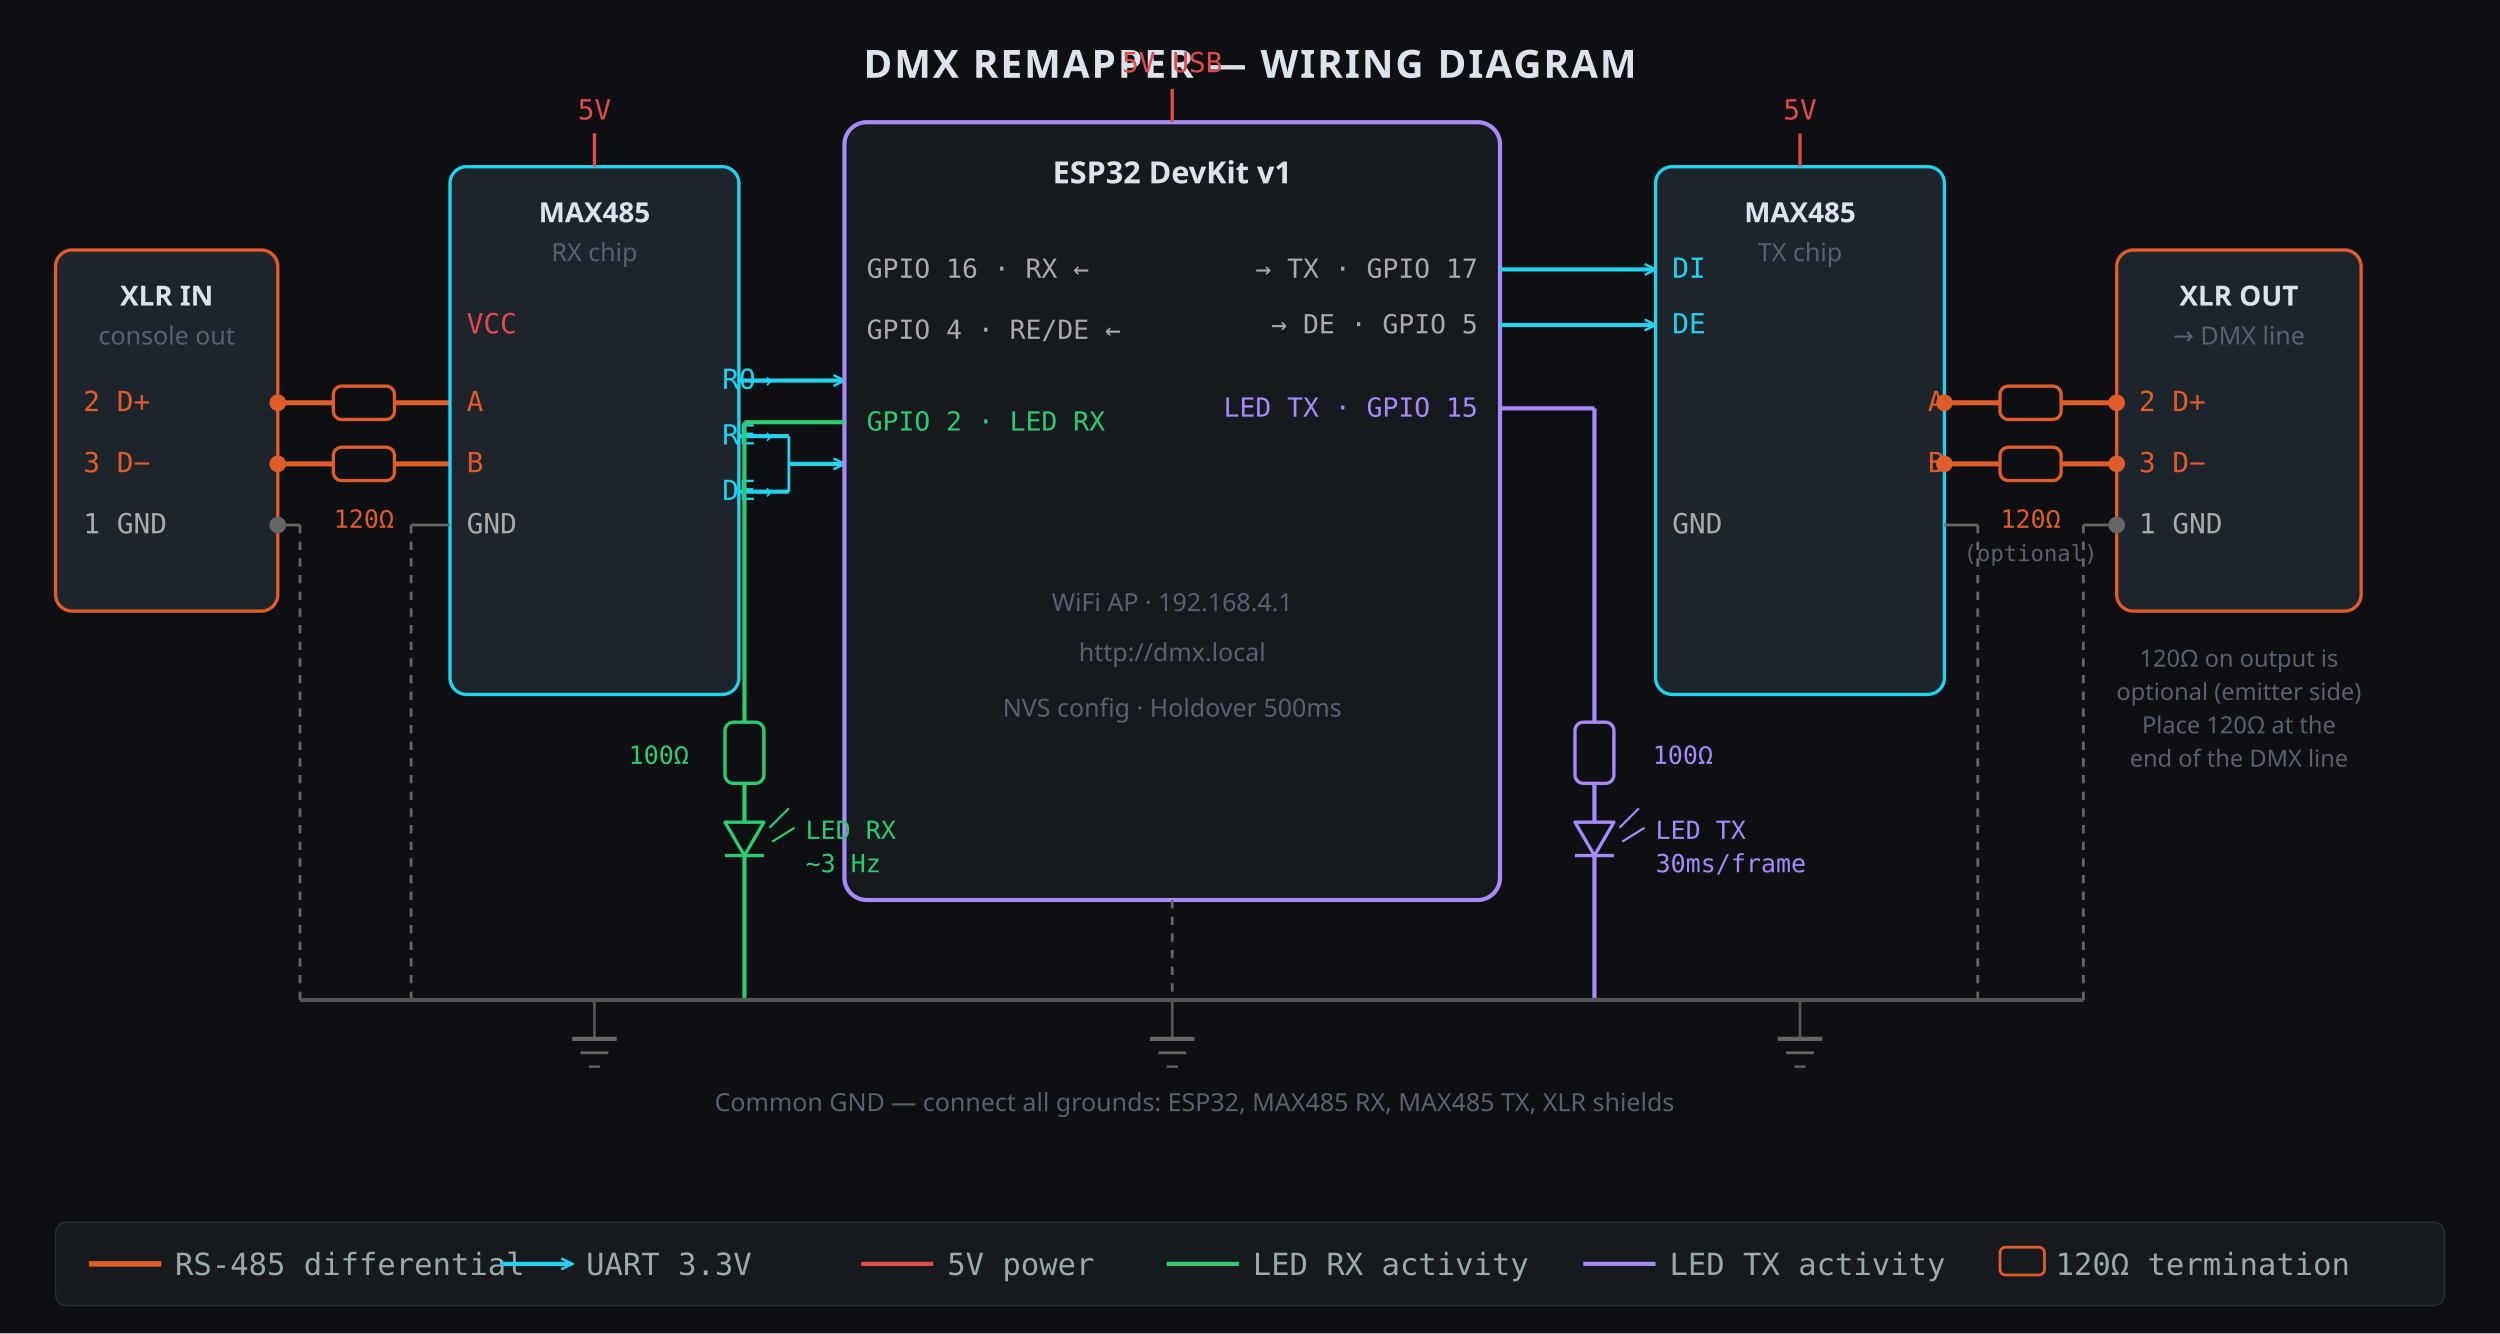
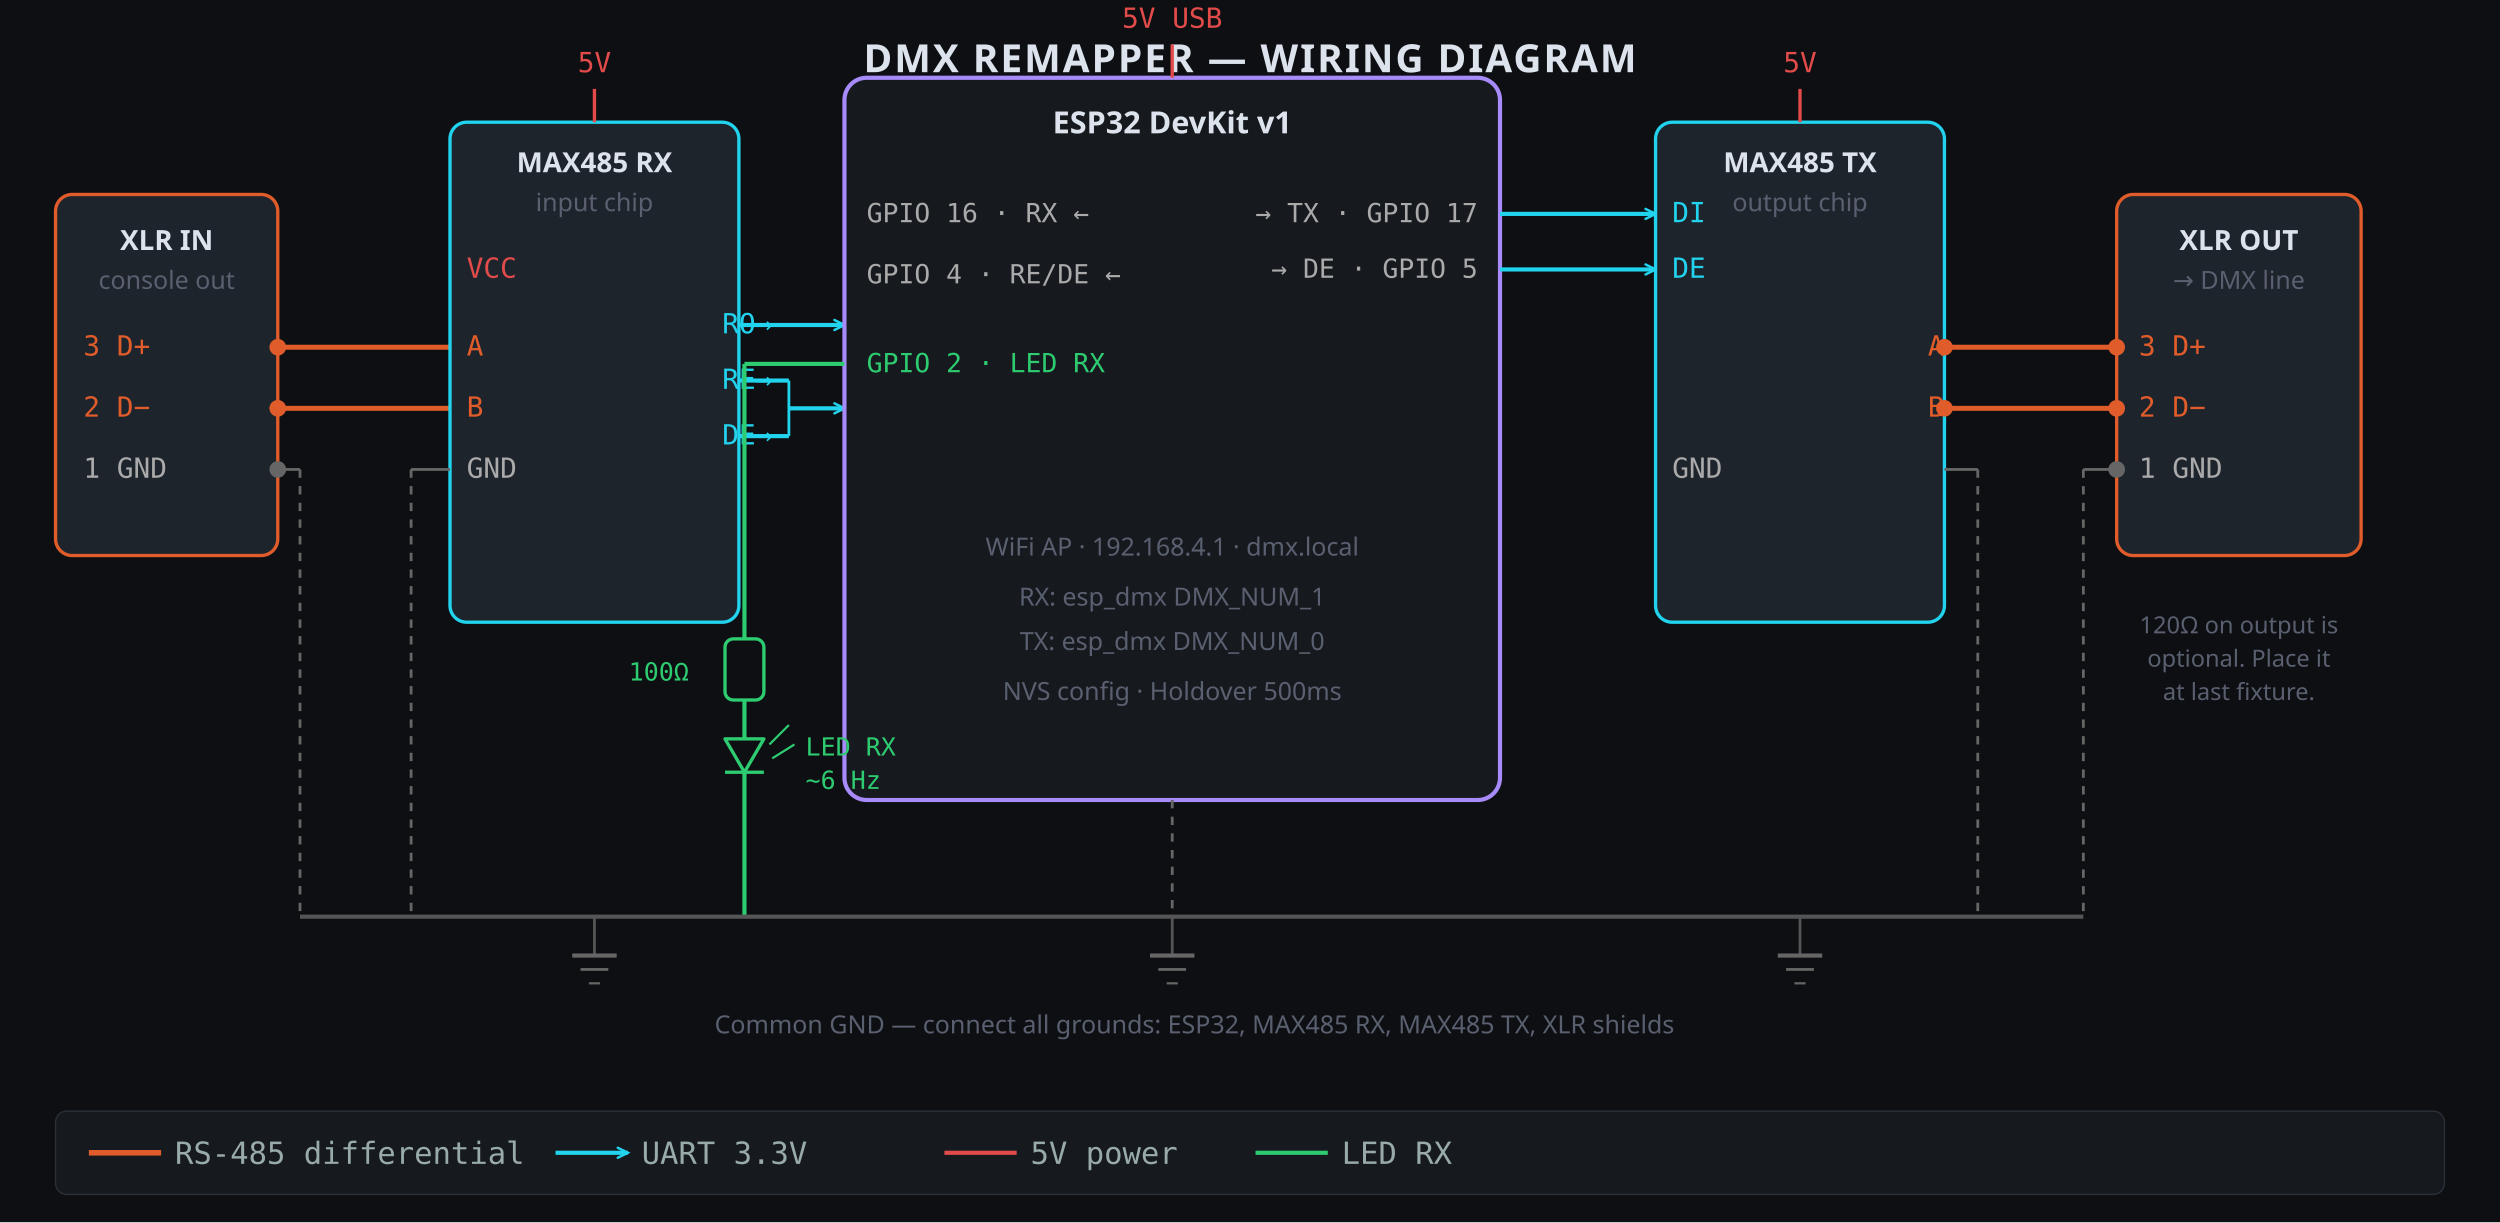
- <svg xmlns="http://www.w3.org/2000/svg" width="900" height="480" viewBox="0 0 900 480" font-family="ui-monospace, 'SF Mono', Consolas, monospace">
-   <rect width="900" height="480" fill="#0d0f12" />
-   <text x="450" y="28" text-anchor="middle" fill="#dde3ec" font-size="14" font-weight="bold" font-family="system-ui, sans-serif" letter-spacing="0.05em">DMX REMAPPER — WIRING DIAGRAM</text>
-   <rect x="20" y="440" width="860" height="30" rx="4" fill="#161a1f" stroke="#2a2f38" stroke-width="0.5" />
-   <line x1="32" y1="455" x2="58" y2="455" stroke="#e05c2a" stroke-width="2" />
-   <text x="63" y="459" fill="#9aa" font-size="11">RS-485 differential</text>
-   <line x1="180" y1="455" x2="206" y2="455" stroke="#22d3ee" stroke-width="1.5" marker-end="url(#arr)" />
-   <text x="211" y="459" fill="#9aa" font-size="11">UART 3.3V</text>
-   <line x1="310" y1="455" x2="336" y2="455" stroke="#e24b4a" stroke-width="1.5" />
-   <text x="341" y="459" fill="#9aa" font-size="11">5V power</text>
-   <line x1="420" y1="455" x2="446" y2="455" stroke="#2ecc71" stroke-width="1.5" />
-   <text x="451" y="459" fill="#9aa" font-size="11">LED RX activity</text>
-   <line x1="570" y1="455" x2="596" y2="455" stroke="#a78bfa" stroke-width="1.5" />
-   <text x="601" y="459" fill="#9aa" font-size="11">LED TX activity</text>
-   <rect x="720" y="449" width="16" height="10" rx="2" fill="none" stroke="#e05c2a" stroke-width="1" />
-   <text x="740" y="459" fill="#9aa" font-size="11">120Ω termination</text>
+ <svg xmlns="http://www.w3.org/2000/svg" width="900" height="440" viewBox="0 0 900 440" font-family="ui-monospace, 'SF Mono', Consolas, monospace">
+   <rect width="900" height="440" fill="#0d0f12" />
+   <text x="450" y="26" text-anchor="middle" fill="#dde3ec" font-size="14" font-weight="bold" font-family="system-ui, sans-serif" letter-spacing="0.05em">DMX REMAPPER — WIRING DIAGRAM</text>
+   <rect x="20" y="400" width="860" height="30" rx="4" fill="#161a1f" stroke="#2a2f38" stroke-width="0.5" />
+   <line x1="32" y1="415" x2="58" y2="415" stroke="#e05c2a" stroke-width="2" />
+   <text x="63" y="419" fill="#9aa" font-size="11">RS-485 differential</text>
+   <line x1="200" y1="415" x2="226" y2="415" stroke="#22d3ee" stroke-width="1.5" marker-end="url(#arr)" />
+   <text x="231" y="419" fill="#9aa" font-size="11">UART 3.3V</text>
+   <line x1="340" y1="415" x2="366" y2="415" stroke="#e24b4a" stroke-width="1.5" />
+   <text x="371" y="419" fill="#9aa" font-size="11">5V power</text>
+   <line x1="452" y1="415" x2="478" y2="415" stroke="#2ecc71" stroke-width="1.5" />
+   <text x="483" y="419" fill="#9aa" font-size="11">LED RX</text>
  <defs>
    <marker id="arr" viewBox="0 0 10 10" refX="8" refY="5" markerWidth="4" markerHeight="4" orient="auto">
      <path d="M2 2L8 5L2 8" fill="none" stroke="#22d3ee" stroke-width="1.5" stroke-linecap="round" />
    </marker>
-     <marker id="arr-muted" viewBox="0 0 10 10" refX="8" refY="5" markerWidth="4" markerHeight="4" orient="auto">
-       <path d="M2 2L8 5L2 8" fill="none" stroke="#22d3ee" stroke-width="1.5" stroke-linecap="round" />
-     </marker>
  </defs>
-   <rect x="20" y="90" width="80" height="130" rx="6" fill="#1e242c" stroke="#e05c2a" stroke-width="1.2" />
-   <text x="60" y="110" text-anchor="middle" fill="#dde3ec" font-size="10" font-weight="bold" font-family="system-ui,sans-serif">XLR IN</text>
-   <text x="60" y="124" text-anchor="middle" fill="#5a6070" font-size="9" font-family="system-ui,sans-serif">console out</text>
-   <text x="30" y="148" fill="#e05c2a" font-size="10">2 D+</text>
-   <text x="30" y="170" fill="#e05c2a" font-size="10">3 D−</text>
-   <text x="30" y="192" fill="#aaa" font-size="10">1 GND</text>
-   <circle cx="100" cy="145" r="3" fill="#e05c2a" />
-   <circle cx="100" cy="167" r="3" fill="#e05c2a" />
-   <circle cx="100" cy="189" r="3" fill="#666" />
-   <line x1="100" y1="145" x2="120" y2="145" stroke="#e05c2a" stroke-width="1.8" />
-   <rect x="120" y="139" width="22" height="12" rx="3" fill="none" stroke="#e05c2a" stroke-width="1.2" />
-   <line x1="142" y1="145" x2="162" y2="145" stroke="#e05c2a" stroke-width="1.8" />
-   <line x1="100" y1="167" x2="120" y2="167" stroke="#e05c2a" stroke-width="1.8" />
-   <rect x="120" y="161" width="22" height="12" rx="3" fill="none" stroke="#e05c2a" stroke-width="1.2" />
-   <line x1="142" y1="167" x2="162" y2="167" stroke="#e05c2a" stroke-width="1.8" />
-   <text x="131" y="190" text-anchor="middle" fill="#e05c2a" font-size="9">120Ω</text>
-   <line x1="100" y1="189" x2="108" y2="189" stroke="#666" stroke-width="1" />
-   <line x1="108" y1="189" x2="108" y2="360" stroke="#666" stroke-width="1" stroke-dasharray="3,3" />
-   <rect x="162" y="60" width="104" height="190" rx="6" fill="#1e242c" stroke="#22d3ee" stroke-width="1.2" />
-   <text x="214" y="80" text-anchor="middle" fill="#dde3ec" font-size="10" font-weight="bold" font-family="system-ui,sans-serif">MAX485</text>
-   <text x="214" y="94" text-anchor="middle" fill="#5a6070" font-size="9" font-family="system-ui,sans-serif">RX chip</text>
-   <text x="168" y="148" fill="#e05c2a" font-size="10">A</text>
-   <text x="168" y="170" fill="#e05c2a" font-size="10">B</text>
-   <text x="168" y="192" fill="#aaa" font-size="10">GND</text>
-   <text x="168" y="120" fill="#e24b4a" font-size="10">VCC</text>
-   <text x="260" y="140" fill="#22d3ee" font-size="10">RO→</text>
-   <text x="260" y="160" fill="#22d3ee" font-size="10">RE→</text>
-   <text x="260" y="180" fill="#22d3ee" font-size="10">DE→</text>
-   <line x1="214" y1="60" x2="214" y2="48" stroke="#e24b4a" stroke-width="1.2" />
-   <text x="214" y="43" text-anchor="middle" fill="#e24b4a" font-size="10">5V</text>
-   <line x1="162" y1="189" x2="148" y2="189" stroke="#666" stroke-width="1" />
-   <line x1="148" y1="189" x2="148" y2="360" stroke="#666" stroke-width="1" stroke-dasharray="3,3" />
-   <line x1="266" y1="137" x2="304" y2="137" stroke="#22d3ee" stroke-width="1.5" marker-end="url(#arr)" />
+   <rect x="20" y="70" width="80" height="130" rx="6" fill="#1e242c" stroke="#e05c2a" stroke-width="1.2" />
+   <text x="60" y="90" text-anchor="middle" fill="#dde3ec" font-size="10" font-weight="bold" font-family="system-ui">XLR IN</text>
+   <text x="60" y="104" text-anchor="middle" fill="#5a6070" font-size="9" font-family="system-ui">console out</text>
+   <text x="30" y="128" fill="#e05c2a" font-size="10">3 D+</text>
+   <text x="30" y="150" fill="#e05c2a" font-size="10">2 D−</text>
+   <text x="30" y="172" fill="#aaa" font-size="10">1 GND</text>
+   <circle cx="100" cy="125" r="3" fill="#e05c2a" />
+   <circle cx="100" cy="147" r="3" fill="#e05c2a" />
+   <circle cx="100" cy="169" r="3" fill="#666" />
+   <line x1="100" y1="125" x2="162" y2="125" stroke="#e05c2a" stroke-width="1.8" />
+   <line x1="100" y1="147" x2="162" y2="147" stroke="#e05c2a" stroke-width="1.8" />
+   <line x1="100" y1="169" x2="108" y2="169" stroke="#666" stroke-width="1" />
+   <line x1="108" y1="169" x2="108" y2="330" stroke="#666" stroke-width="1" stroke-dasharray="3,3" />
+   <rect x="162" y="44" width="104" height="180" rx="6" fill="#1e242c" stroke="#22d3ee" stroke-width="1.2" />
+   <text x="214" y="62" text-anchor="middle" fill="#dde3ec" font-size="10" font-weight="bold" font-family="system-ui">MAX485 RX</text>
+   <text x="214" y="76" text-anchor="middle" fill="#5a6070" font-size="9" font-family="system-ui">input chip</text>
+   <text x="168" y="128" fill="#e05c2a" font-size="10">A</text>
+   <text x="168" y="150" fill="#e05c2a" font-size="10">B</text>
+   <text x="168" y="172" fill="#aaa" font-size="10">GND</text>
+   <text x="168" y="100" fill="#e24b4a" font-size="10">VCC</text>
+   <text x="260" y="120" fill="#22d3ee" font-size="10">RO→</text>
+   <text x="260" y="140" fill="#22d3ee" font-size="10">RE→</text>
+   <text x="260" y="160" fill="#22d3ee" font-size="10">DE→</text>
+   <line x1="214" y1="44" x2="214" y2="32" stroke="#e24b4a" stroke-width="1.2" />
+   <text x="214" y="26" text-anchor="middle" fill="#e24b4a" font-size="10">5V</text>
+   <line x1="162" y1="169" x2="148" y2="169" stroke="#666" stroke-width="1" />
+   <line x1="148" y1="169" x2="148" y2="330" stroke="#666" stroke-width="1" stroke-dasharray="3,3" />
+   <line x1="266" y1="117" x2="304" y2="117" stroke="#22d3ee" stroke-width="1.5" marker-end="url(#arr)" />
+   <line x1="266" y1="137" x2="284" y2="137" stroke="#22d3ee" stroke-width="1.5" />
  <line x1="266" y1="157" x2="284" y2="157" stroke="#22d3ee" stroke-width="1.5" />
-   <line x1="266" y1="177" x2="284" y2="177" stroke="#22d3ee" stroke-width="1.5" />
-   <line x1="284" y1="157" x2="284" y2="177" stroke="#22d3ee" stroke-width="1" />
-   <line x1="284" y1="167" x2="304" y2="167" stroke="#22d3ee" stroke-width="1.5" marker-end="url(#arr)" />
-   <rect x="304" y="44" width="236" height="280" rx="8" fill="#161a1f" stroke="#a78bfa" stroke-width="1.5" />
-   <text x="422" y="66" text-anchor="middle" fill="#dde3ec" font-size="11" font-weight="bold" font-family="system-ui,sans-serif">ESP32 DevKit v1</text>
-   <text x="312" y="100" fill="#aaa" font-size="9.5">GPIO 16 · RX ←</text>
-   <text x="312" y="122" fill="#aaa" font-size="9.5">GPIO 4  · RE/DE ←</text>
-   <text x="312" y="155" fill="#2ecc71" font-size="9.5">GPIO 2  · LED RX</text>
-   <text x="532" y="100" text-anchor="end" fill="#aaa" font-size="9.5">→ TX · GPIO 17</text>
-   <text x="532" y="120" text-anchor="end" fill="#aaa" font-size="9.5">→ DE · GPIO 5</text>
-   <text x="532" y="150" text-anchor="end" fill="#a78bfa" font-size="9.5">LED TX · GPIO 15</text>
-   <line x1="422" y1="44" x2="422" y2="32" stroke="#e24b4a" stroke-width="1.2" />
-   <text x="422" y="26" text-anchor="middle" fill="#e24b4a" font-size="10">5V USB</text>
-   <text x="422" y="220" text-anchor="middle" fill="#5a6070" font-size="9" font-family="system-ui,sans-serif">WiFi AP · 192.168.4.1</text>
-   <text x="422" y="238" text-anchor="middle" fill="#5a6070" font-size="9" font-family="system-ui,sans-serif">http://dmx.local</text>
-   <text x="422" y="258" text-anchor="middle" fill="#5a6070" font-size="9" font-family="system-ui,sans-serif">NVS config · Holdover 500ms</text>
-   <line x1="422" y1="324" x2="422" y2="360" stroke="#666" stroke-width="1" stroke-dasharray="3,3" />
-   <line x1="304" y1="152" x2="268" y2="152" stroke="#2ecc71" stroke-width="1.5" />
-   <line x1="268" y1="152" x2="268" y2="260" stroke="#2ecc71" stroke-width="1.5" />
-   <rect x="261" y="260" width="14" height="22" rx="3" fill="none" stroke="#2ecc71" stroke-width="1.2" />
-   <text x="248" y="275" text-anchor="end" fill="#2ecc71" font-size="9">100Ω</text>
-   <line x1="268" y1="282" x2="268" y2="296" stroke="#2ecc71" stroke-width="1.5" />
-   <polygon points="261,296 275,296 268,308" fill="none" stroke="#2ecc71" stroke-width="1.2" stroke-linejoin="round" />
-   <line x1="261" y1="308" x2="275" y2="308" stroke="#2ecc71" stroke-width="1.2" />
-   <line x1="277" y1="298" x2="284" y2="291" stroke="#2ecc71" stroke-width="0.8" />
-   <line x1="278" y1="303" x2="286" y2="298" stroke="#2ecc71" stroke-width="0.8" />
-   <text x="290" y="302" fill="#2ecc71" font-size="9">LED RX</text>
-   <text x="290" y="314" fill="#2ecc71" font-size="9">~3 Hz</text>
-   <line x1="268" y1="308" x2="268" y2="360" stroke="#2ecc71" stroke-width="1.5" />
-   <line x1="540" y1="147" x2="574" y2="147" stroke="#a78bfa" stroke-width="1.5" />
-   <line x1="574" y1="147" x2="574" y2="260" stroke="#a78bfa" stroke-width="1.5" />
-   <rect x="567" y="260" width="14" height="22" rx="3" fill="none" stroke="#a78bfa" stroke-width="1.2" />
-   <text x="595" y="275" fill="#a78bfa" font-size="9">100Ω</text>
-   <line x1="574" y1="282" x2="574" y2="296" stroke="#a78bfa" stroke-width="1.5" />
-   <polygon points="567,296 581,296 574,308" fill="none" stroke="#a78bfa" stroke-width="1.2" stroke-linejoin="round" />
-   <line x1="567" y1="308" x2="581" y2="308" stroke="#a78bfa" stroke-width="1.2" />
-   <line x1="583" y1="298" x2="590" y2="291" stroke="#a78bfa" stroke-width="0.8" />
-   <line x1="584" y1="303" x2="592" y2="298" stroke="#a78bfa" stroke-width="0.8" />
-   <text x="596" y="302" fill="#a78bfa" font-size="9">LED TX</text>
-   <text x="596" y="314" fill="#a78bfa" font-size="9">30ms/frame</text>
-   <line x1="574" y1="308" x2="574" y2="360" stroke="#a78bfa" stroke-width="1.5" />
+   <line x1="284" y1="137" x2="284" y2="157" stroke="#22d3ee" stroke-width="1" />
+   <line x1="284" y1="147" x2="304" y2="147" stroke="#22d3ee" stroke-width="1.5" marker-end="url(#arr)" />
+   <rect x="304" y="28" width="236" height="260" rx="8" fill="#161a1f" stroke="#a78bfa" stroke-width="1.5" />
+   <text x="422" y="48" text-anchor="middle" fill="#dde3ec" font-size="11" font-weight="bold" font-family="system-ui">ESP32 DevKit v1</text>
+   <text x="312" y="80" fill="#aaa" font-size="9.5">GPIO 16 · RX ←</text>
+   <text x="312" y="102" fill="#aaa" font-size="9.5">GPIO 4  · RE/DE ←</text>
+   <text x="312" y="134" fill="#2ecc71" font-size="9.5">GPIO 2  · LED RX</text>
+   <text x="532" y="80" text-anchor="end" fill="#aaa" font-size="9.5">→ TX · GPIO 17</text>
+   <text x="532" y="100" text-anchor="end" fill="#aaa" font-size="9.5">→ DE · GPIO 5</text>
+   <text x="422" y="200" text-anchor="middle" fill="#5a6070" font-size="9" font-family="system-ui">WiFi AP · 192.168.4.1 · dmx.local</text>
+   <text x="422" y="218" text-anchor="middle" fill="#5a6070" font-size="9" font-family="system-ui">RX: esp_dmx DMX_NUM_1</text>
+   <text x="422" y="234" text-anchor="middle" fill="#5a6070" font-size="9" font-family="system-ui">TX: esp_dmx DMX_NUM_0</text>
+   <text x="422" y="252" text-anchor="middle" fill="#5a6070" font-size="9" font-family="system-ui">NVS config · Holdover 500ms</text>
+   <line x1="422" y1="28" x2="422" y2="16" stroke="#e24b4a" stroke-width="1.2" />
+   <text x="422" y="10" text-anchor="middle" fill="#e24b4a" font-size="10">5V USB</text>
+   <line x1="422" y1="288" x2="422" y2="330" stroke="#666" stroke-width="1" stroke-dasharray="3,3" />
+   <line x1="304" y1="131" x2="268" y2="131" stroke="#2ecc71" stroke-width="1.5" />
+   <line x1="268" y1="131" x2="268" y2="230" stroke="#2ecc71" stroke-width="1.5" />
+   <rect x="261" y="230" width="14" height="22" rx="3" fill="none" stroke="#2ecc71" stroke-width="1.2" />
+   <text x="248" y="245" text-anchor="end" fill="#2ecc71" font-size="9">100Ω</text>
+   <line x1="268" y1="252" x2="268" y2="266" stroke="#2ecc71" stroke-width="1.5" />
+   <polygon points="261,266 275,266 268,278" fill="none" stroke="#2ecc71" stroke-width="1.2" stroke-linejoin="round" />
+   <line x1="261" y1="278" x2="275" y2="278" stroke="#2ecc71" stroke-width="1.2" />
+   <line x1="277" y1="268" x2="284" y2="261" stroke="#2ecc71" stroke-width="0.8" />
+   <line x1="278" y1="273" x2="286" y2="268" stroke="#2ecc71" stroke-width="0.8" />
+   <text x="290" y="272" fill="#2ecc71" font-size="9">LED RX</text>
+   <text x="290" y="284" fill="#2ecc71" font-size="9">~6 Hz</text>
+   <line x1="268" y1="278" x2="268" y2="330" stroke="#2ecc71" stroke-width="1.5" />
+   <line x1="540" y1="77" x2="596" y2="77" stroke="#22d3ee" stroke-width="1.5" marker-end="url(#arr)" />
  <line x1="540" y1="97" x2="596" y2="97" stroke="#22d3ee" stroke-width="1.5" marker-end="url(#arr)" />
-   <line x1="540" y1="117" x2="596" y2="117" stroke="#22d3ee" stroke-width="1.5" marker-end="url(#arr)" />
-   <rect x="596" y="60" width="104" height="190" rx="6" fill="#1e242c" stroke="#22d3ee" stroke-width="1.2" />
-   <text x="648" y="80" text-anchor="middle" fill="#dde3ec" font-size="10" font-weight="bold" font-family="system-ui,sans-serif">MAX485</text>
-   <text x="648" y="94" text-anchor="middle" fill="#5a6070" font-size="9" font-family="system-ui,sans-serif">TX chip</text>
-   <text x="602" y="100" fill="#22d3ee" font-size="10">DI</text>
-   <text x="602" y="120" fill="#22d3ee" font-size="10">DE</text>
-   <text x="602" y="192" fill="#aaa" font-size="10">GND</text>
-   <text x="694" y="148" fill="#e05c2a" font-size="10">A</text>
-   <text x="694" y="170" fill="#e05c2a" font-size="10">B</text>
-   <line x1="648" y1="60" x2="648" y2="48" stroke="#e24b4a" stroke-width="1.2" />
-   <text x="648" y="43" text-anchor="middle" fill="#e24b4a" font-size="10">5V</text>
-   <line x1="700" y1="189" x2="712" y2="189" stroke="#666" stroke-width="1" />
-   <line x1="712" y1="189" x2="712" y2="360" stroke="#666" stroke-width="1" stroke-dasharray="3,3" />
-   <circle cx="700" cy="145" r="3" fill="#e05c2a" />
-   <circle cx="700" cy="167" r="3" fill="#e05c2a" />
-   <line x1="700" y1="145" x2="720" y2="145" stroke="#e05c2a" stroke-width="1.8" />
-   <rect x="720" y="139" width="22" height="12" rx="3" fill="none" stroke="#e05c2a" stroke-width="1.2" />
-   <line x1="742" y1="145" x2="762" y2="145" stroke="#e05c2a" stroke-width="1.8" />
-   <line x1="700" y1="167" x2="720" y2="167" stroke="#e05c2a" stroke-width="1.8" />
-   <rect x="720" y="161" width="22" height="12" rx="3" fill="none" stroke="#e05c2a" stroke-width="1.2" />
-   <line x1="742" y1="167" x2="762" y2="167" stroke="#e05c2a" stroke-width="1.8" />
-   <text x="731" y="190" text-anchor="middle" fill="#e05c2a" font-size="9">120Ω</text>
-   <text x="731" y="202" text-anchor="middle" fill="#5a6070" font-size="8">(optional)</text>
-   <rect x="762" y="90" width="88" height="130" rx="6" fill="#1e242c" stroke="#e05c2a" stroke-width="1.2" />
-   <text x="806" y="110" text-anchor="middle" fill="#dde3ec" font-size="10" font-weight="bold" font-family="system-ui,sans-serif">XLR OUT</text>
-   <text x="806" y="124" text-anchor="middle" fill="#5a6070" font-size="9" font-family="system-ui,sans-serif">→ DMX line</text>
-   <text x="770" y="148" fill="#e05c2a" font-size="10">2 D+</text>
-   <text x="770" y="170" fill="#e05c2a" font-size="10">3 D−</text>
-   <text x="770" y="192" fill="#aaa" font-size="10">1 GND</text>
-   <circle cx="762" cy="145" r="3" fill="#e05c2a" />
-   <circle cx="762" cy="167" r="3" fill="#e05c2a" />
-   <circle cx="762" cy="189" r="3" fill="#666" />
-   <line x1="762" y1="189" x2="750" y2="189" stroke="#666" stroke-width="1" />
-   <line x1="750" y1="189" x2="750" y2="360" stroke="#666" stroke-width="1" stroke-dasharray="3,3" />
-   <line x1="108" y1="360" x2="750" y2="360" stroke="#555" stroke-width="1.5" />
-   <line x1="214" y1="360" x2="214" y2="374" stroke="#555" stroke-width="1" />
-   <line x1="206" y1="374" x2="222" y2="374" stroke="#666" stroke-width="1.5" />
-   <line x1="209" y1="379" x2="219" y2="379" stroke="#666" stroke-width="1" />
-   <line x1="212" y1="384" x2="216" y2="384" stroke="#666" stroke-width="0.8" />
-   <line x1="422" y1="360" x2="422" y2="374" stroke="#555" stroke-width="1" />
-   <line x1="414" y1="374" x2="430" y2="374" stroke="#666" stroke-width="1.5" />
-   <line x1="417" y1="379" x2="427" y2="379" stroke="#666" stroke-width="1" />
-   <line x1="420" y1="384" x2="424" y2="384" stroke="#666" stroke-width="0.8" />
-   <line x1="648" y1="360" x2="648" y2="374" stroke="#555" stroke-width="1" />
-   <line x1="640" y1="374" x2="656" y2="374" stroke="#666" stroke-width="1.5" />
-   <line x1="643" y1="379" x2="653" y2="379" stroke="#666" stroke-width="1" />
-   <line x1="646" y1="384" x2="650" y2="384" stroke="#666" stroke-width="0.8" />
-   <text x="430" y="400" text-anchor="middle" fill="#5a6070" font-size="9" font-family="system-ui,sans-serif">Common GND — connect all grounds: ESP32, MAX485 RX, MAX485 TX, XLR shields</text>
-   <text x="806" y="240" text-anchor="middle" fill="#5a6070" font-size="8.5" font-family="system-ui,sans-serif">120Ω on output is</text>
-   <text x="806" y="252" text-anchor="middle" fill="#5a6070" font-size="8.5" font-family="system-ui,sans-serif">optional (emitter side)</text>
-   <text x="806" y="264" text-anchor="middle" fill="#5a6070" font-size="8.5" font-family="system-ui,sans-serif">Place 120Ω at the</text>
-   <text x="806" y="276" text-anchor="middle" fill="#5a6070" font-size="8.5" font-family="system-ui,sans-serif">end of the DMX line</text>
+   <rect x="596" y="44" width="104" height="180" rx="6" fill="#1e242c" stroke="#22d3ee" stroke-width="1.2" />
+   <text x="648" y="62" text-anchor="middle" fill="#dde3ec" font-size="10" font-weight="bold" font-family="system-ui">MAX485 TX</text>
+   <text x="648" y="76" text-anchor="middle" fill="#5a6070" font-size="9" font-family="system-ui">output chip</text>
+   <text x="602" y="80" fill="#22d3ee" font-size="10">DI</text>
+   <text x="602" y="100" fill="#22d3ee" font-size="10">DE</text>
+   <text x="602" y="172" fill="#aaa" font-size="10">GND</text>
+   <text x="694" y="128" fill="#e05c2a" font-size="10">A</text>
+   <text x="694" y="150" fill="#e05c2a" font-size="10">B</text>
+   <line x1="648" y1="44" x2="648" y2="32" stroke="#e24b4a" stroke-width="1.2" />
+   <text x="648" y="26" text-anchor="middle" fill="#e24b4a" font-size="10">5V</text>
+   <line x1="700" y1="169" x2="712" y2="169" stroke="#666" stroke-width="1" />
+   <line x1="712" y1="169" x2="712" y2="330" stroke="#666" stroke-width="1" stroke-dasharray="3,3" />
+   <circle cx="700" cy="125" r="3" fill="#e05c2a" />
+   <circle cx="700" cy="147" r="3" fill="#e05c2a" />
+   <line x1="700" y1="125" x2="762" y2="125" stroke="#e05c2a" stroke-width="1.8" />
+   <line x1="700" y1="147" x2="762" y2="147" stroke="#e05c2a" stroke-width="1.8" />
+   <rect x="762" y="70" width="88" height="130" rx="6" fill="#1e242c" stroke="#e05c2a" stroke-width="1.2" />
+   <text x="806" y="90" text-anchor="middle" fill="#dde3ec" font-size="10" font-weight="bold" font-family="system-ui">XLR OUT</text>
+   <text x="806" y="104" text-anchor="middle" fill="#5a6070" font-size="9" font-family="system-ui">→ DMX line</text>
+   <text x="770" y="128" fill="#e05c2a" font-size="10">3 D+</text>
+   <text x="770" y="150" fill="#e05c2a" font-size="10">2 D−</text>
+   <text x="770" y="172" fill="#aaa" font-size="10">1 GND</text>
+   <circle cx="762" cy="125" r="3" fill="#e05c2a" />
+   <circle cx="762" cy="147" r="3" fill="#e05c2a" />
+   <circle cx="762" cy="169" r="3" fill="#666" />
+   <line x1="762" y1="169" x2="750" y2="169" stroke="#666" stroke-width="1" />
+   <line x1="750" y1="169" x2="750" y2="330" stroke="#666" stroke-width="1" stroke-dasharray="3,3" />
+   <line x1="108" y1="330" x2="750" y2="330" stroke="#555" stroke-width="1.5" />
+   <line x1="214" y1="330" x2="214" y2="344" stroke="#555" stroke-width="1" />
+   <line x1="206" y1="344" x2="222" y2="344" stroke="#666" stroke-width="1.5" />
+   <line x1="209" y1="349" x2="219" y2="349" stroke="#666" stroke-width="1" />
+   <line x1="212" y1="354" x2="216" y2="354" stroke="#666" stroke-width="0.8" />
+   <line x1="422" y1="330" x2="422" y2="344" stroke="#555" stroke-width="1" />
+   <line x1="414" y1="344" x2="430" y2="344" stroke="#666" stroke-width="1.5" />
+   <line x1="417" y1="349" x2="427" y2="349" stroke="#666" stroke-width="1" />
+   <line x1="420" y1="354" x2="424" y2="354" stroke="#666" stroke-width="0.8" />
+   <line x1="648" y1="330" x2="648" y2="344" stroke="#555" stroke-width="1" />
+   <line x1="640" y1="344" x2="656" y2="344" stroke="#666" stroke-width="1.5" />
+   <line x1="643" y1="349" x2="653" y2="349" stroke="#666" stroke-width="1" />
+   <line x1="646" y1="354" x2="650" y2="354" stroke="#666" stroke-width="0.8" />
+   <text x="430" y="372" text-anchor="middle" fill="#5a6070" font-size="9" font-family="system-ui">Common GND — connect all grounds: ESP32, MAX485 RX, MAX485 TX, XLR shields</text>
+   <text x="806" y="228" text-anchor="middle" fill="#5a6070" font-size="8.5" font-family="system-ui">120Ω on output is</text>
+   <text x="806" y="240" text-anchor="middle" fill="#5a6070" font-size="8.5" font-family="system-ui">optional. Place it</text>
+   <text x="806" y="252" text-anchor="middle" fill="#5a6070" font-size="8.5" font-family="system-ui">at last fixture.</text>
</svg>
